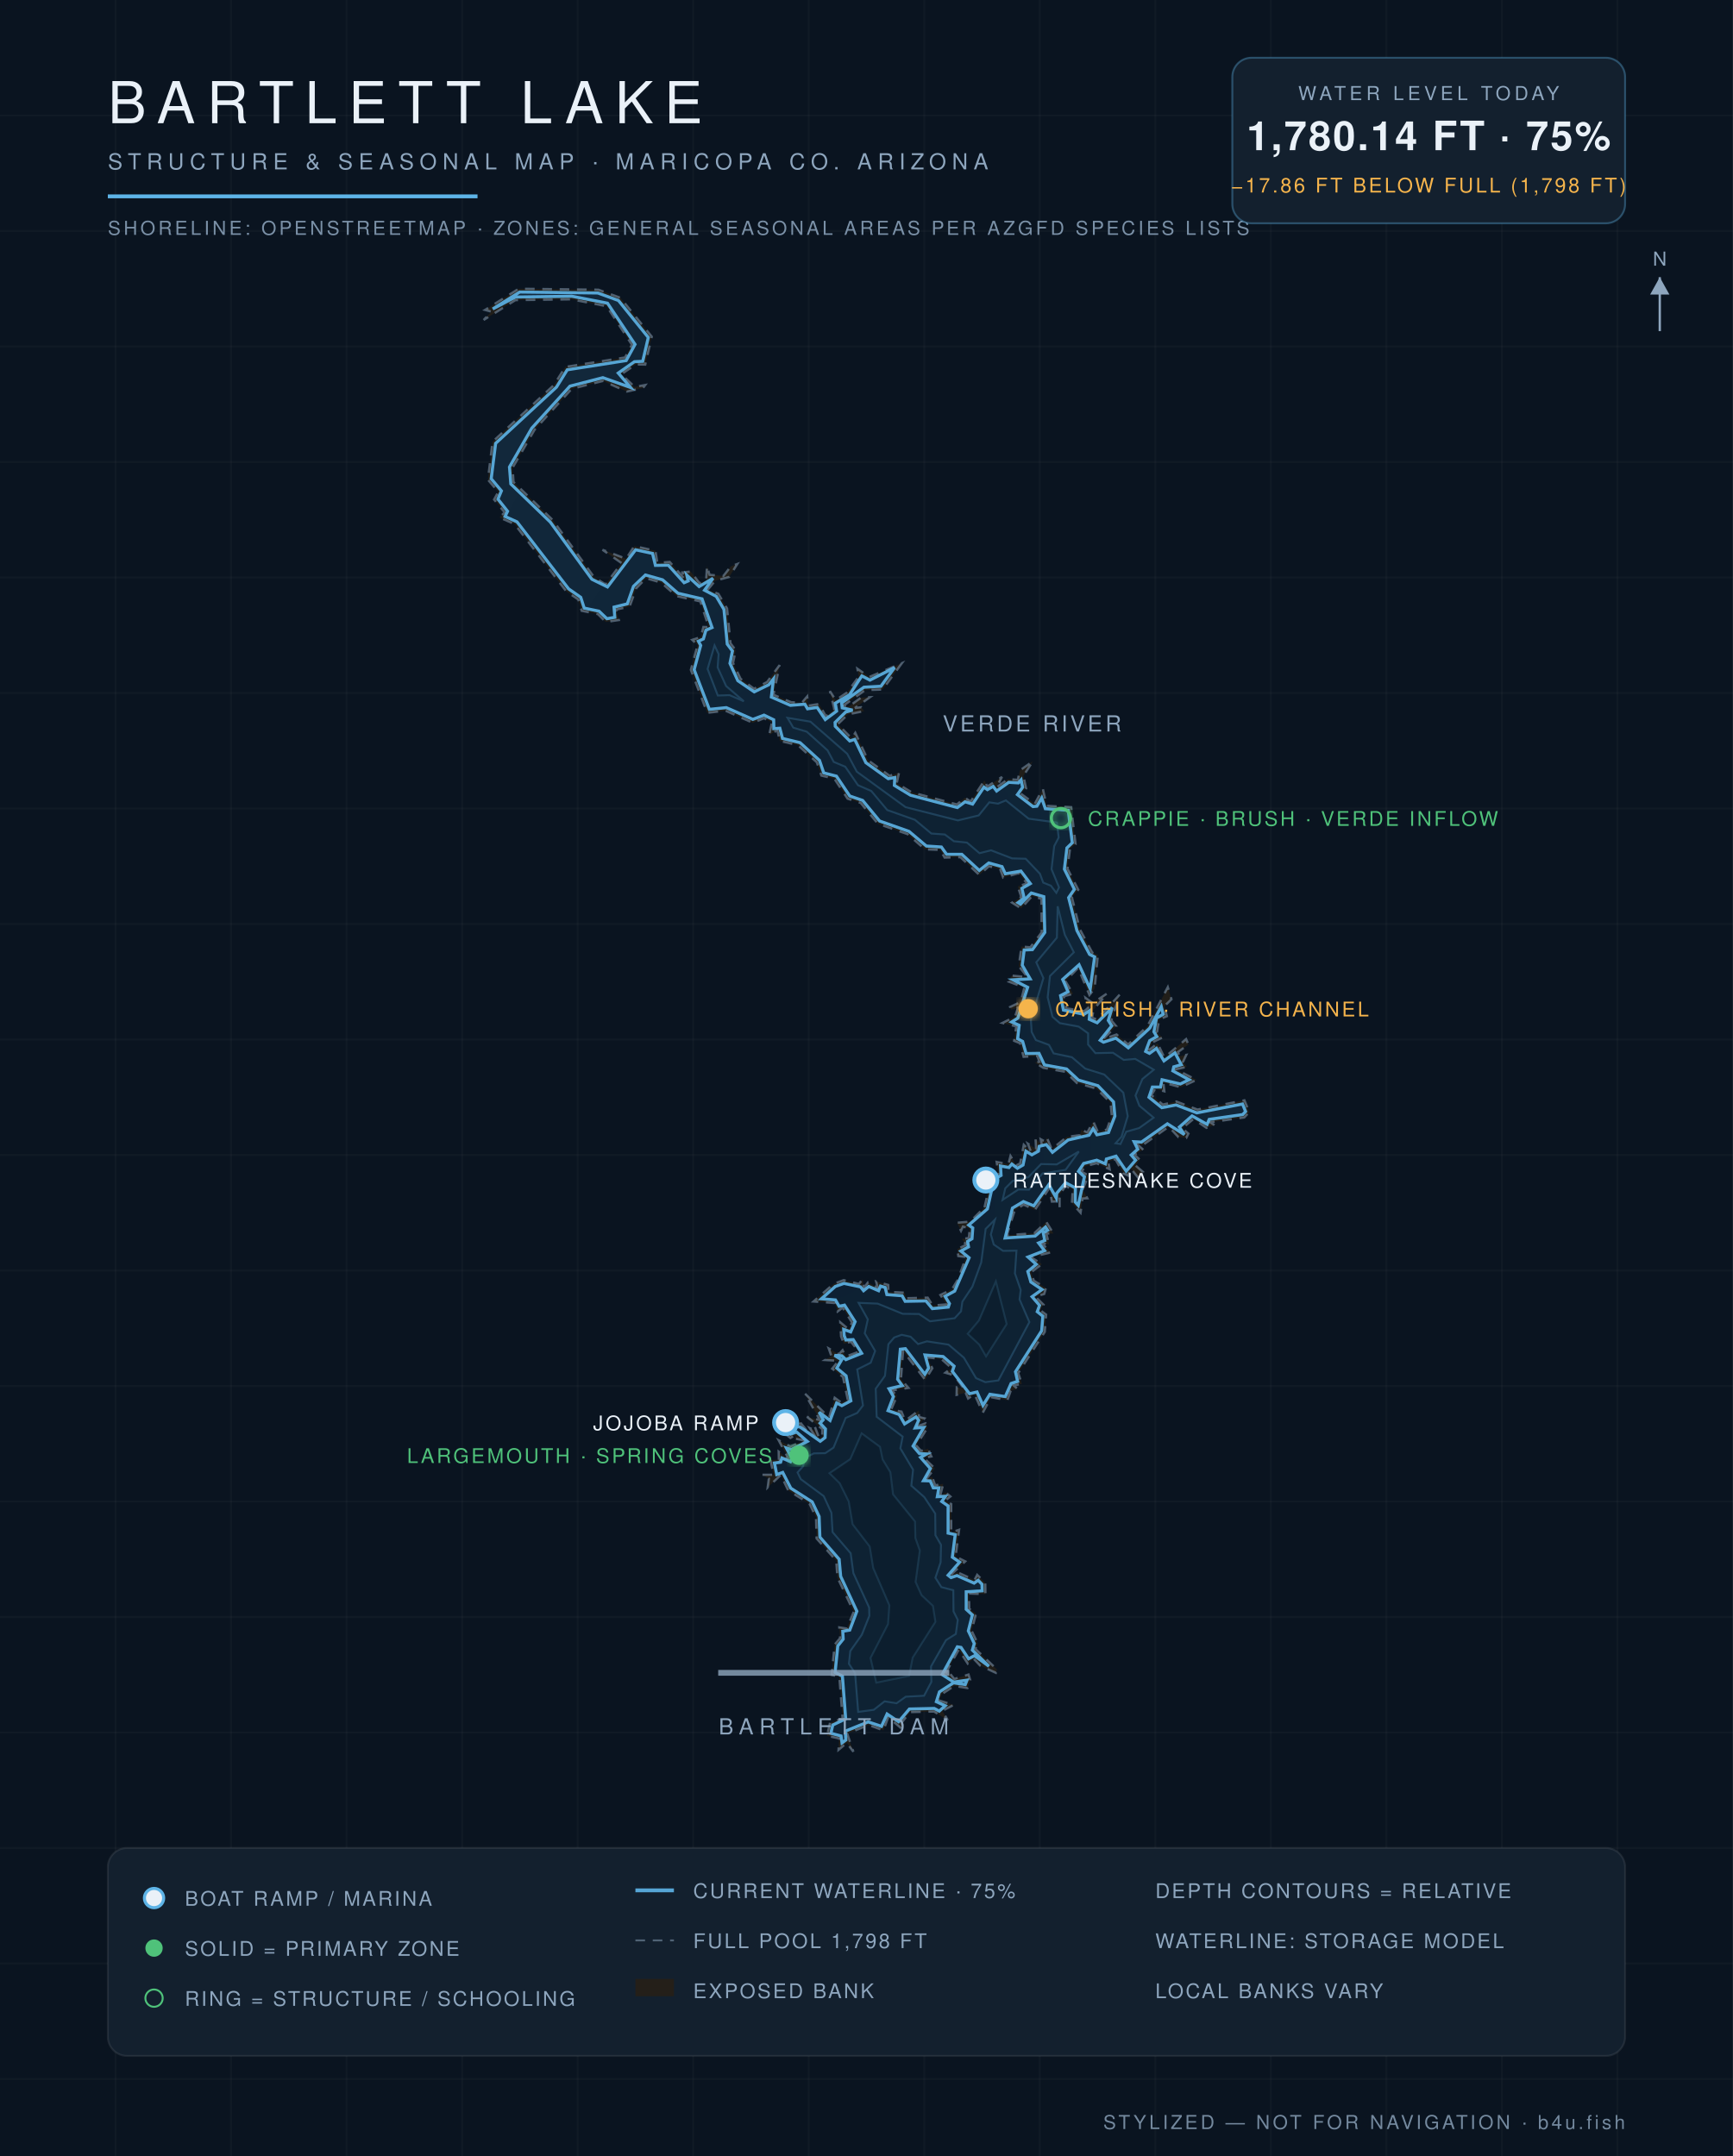
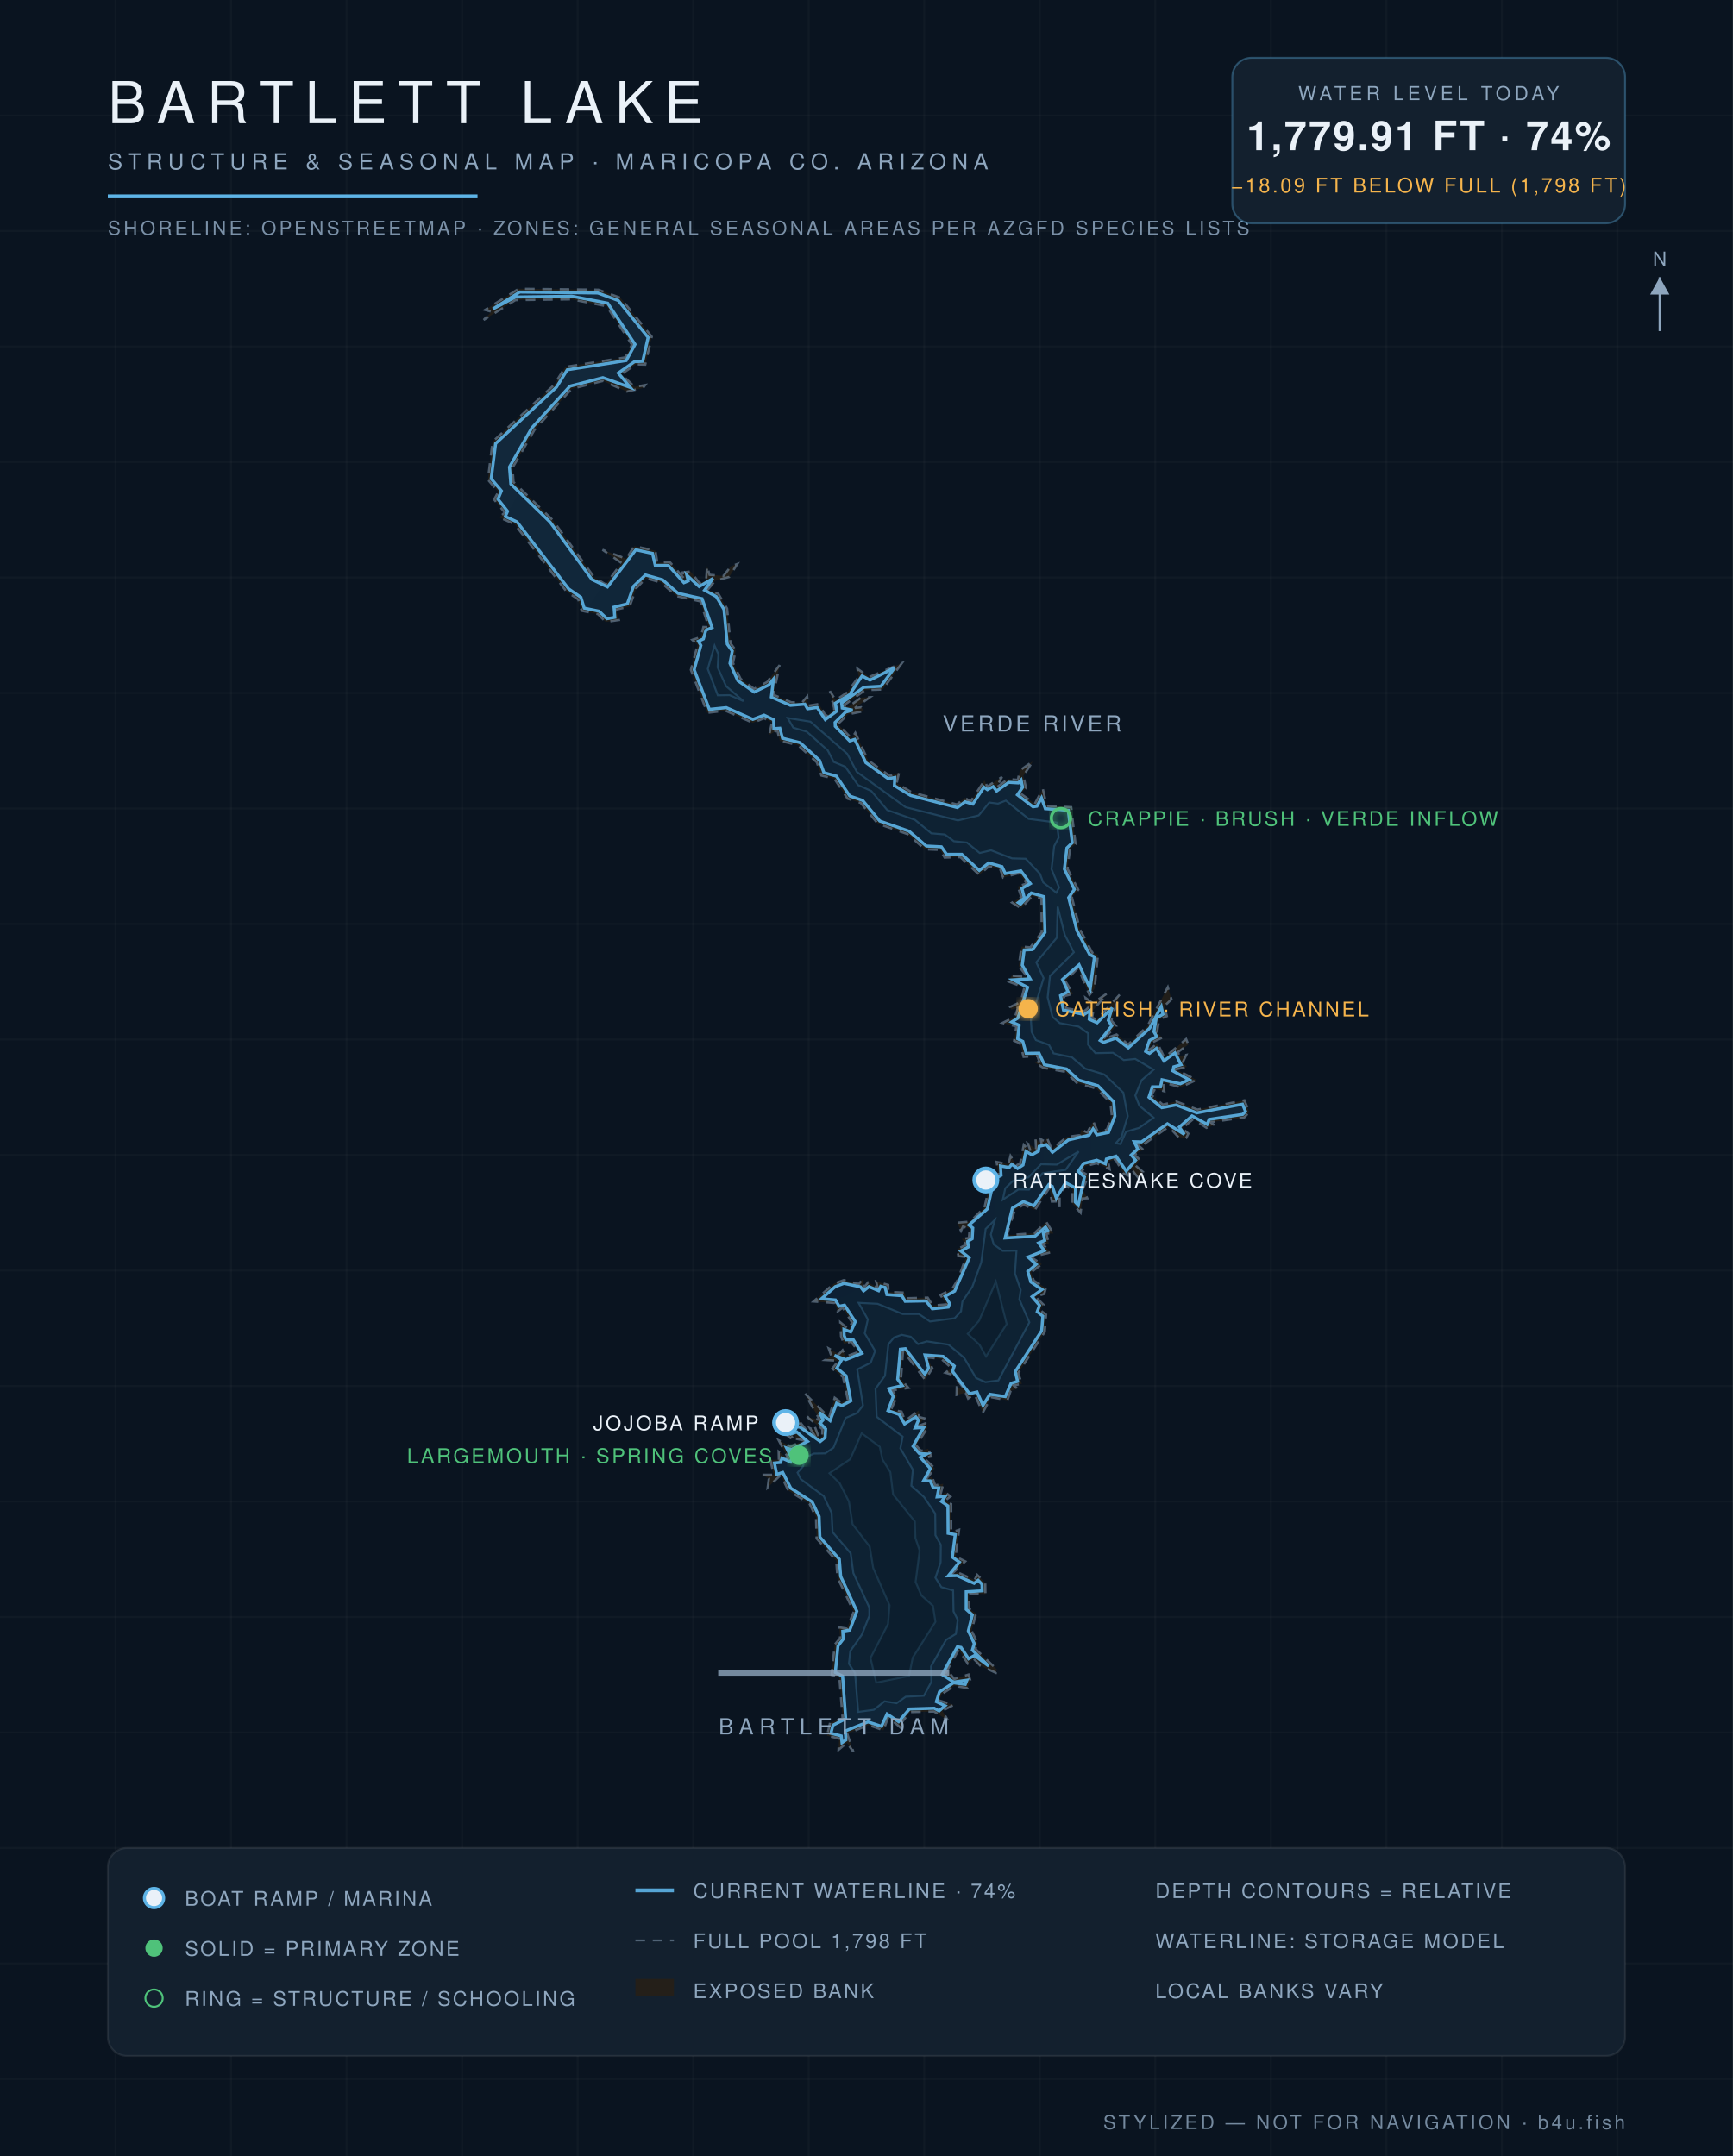
<svg xmlns="http://www.w3.org/2000/svg" viewBox="0 0 900 1120" font-family="Helvetica,Arial,sans-serif">
  <defs>
    <radialGradient id="wg" cx="45%" cy="60%" r="80%">
      <stop offset="0%" stop-color="#0c1f31" />
      <stop offset="55%" stop-color="#102639" />
      <stop offset="100%" stop-color="#13293c" />
    </radialGradient>
    <filter id="glow">
      <feGaussianBlur stdDeviation="2.2" result="b" />
      <feMerge>
        <feMergeNode in="b" />
        <feMergeNode in="SourceGraphic" />
      </feMerge>
    </filter>
  </defs>
  <rect width="900" height="1120" fill="#0a1420" />
  <g stroke="#ffffff" stroke-opacity="0.025">
    <line x1="60" y1="0" x2="60" y2="1120" />
    <line x1="120" y1="0" x2="120" y2="1120" />
    <line x1="180" y1="0" x2="180" y2="1120" />
    <line x1="240" y1="0" x2="240" y2="1120" />
    <line x1="300" y1="0" x2="300" y2="1120" />
    <line x1="360" y1="0" x2="360" y2="1120" />
    <line x1="420" y1="0" x2="420" y2="1120" />
    <line x1="480" y1="0" x2="480" y2="1120" />
    <line x1="540" y1="0" x2="540" y2="1120" />
    <line x1="600" y1="0" x2="600" y2="1120" />
    <line x1="660" y1="0" x2="660" y2="1120" />
    <line x1="720" y1="0" x2="720" y2="1120" />
    <line x1="780" y1="0" x2="780" y2="1120" />
    <line x1="840" y1="0" x2="840" y2="1120" />
    <line x1="0" y1="60" x2="900" y2="60" />
    <line x1="0" y1="120" x2="900" y2="120" />
    <line x1="0" y1="180" x2="900" y2="180" />
    <line x1="0" y1="240" x2="900" y2="240" />
    <line x1="0" y1="300" x2="900" y2="300" />
    <line x1="0" y1="360" x2="900" y2="360" />
    <line x1="0" y1="420" x2="900" y2="420" />
    <line x1="0" y1="480" x2="900" y2="480" />
    <line x1="0" y1="540" x2="900" y2="540" />
    <line x1="0" y1="600" x2="900" y2="600" />
    <line x1="0" y1="660" x2="900" y2="660" />
    <line x1="0" y1="720" x2="900" y2="720" />
    <line x1="0" y1="780" x2="900" y2="780" />
    <line x1="0" y1="840" x2="900" y2="840" />
    <line x1="0" y1="900" x2="900" y2="900" />
    <line x1="0" y1="960" x2="900" y2="960" />
    <line x1="0" y1="1020" x2="900" y2="1020" />
    <line x1="0" y1="1080" x2="900" y2="1080" />
  </g>
  <path d="M 511.3,627.2 L 514.0,615.3 L 511.9,613.1 L 518.5,609.7 L 517.6,603.6 L 523.7,604.8 L 524.8,600.5 L 527.8,605.4 L 529.8,604.4 L 531.7,594.7 L 535.4,598.3 L 533.8,594.1 L 538.1,596.8 L 537.8,591.6 L 541.0,594.4 L 540.5,591.8 L 542.8,593.0 L 543.7,590.9 L 546.2,597.0 L 554.1,590.6 L 560.8,589.7 L 561.6,586.9 L 564.7,588.3 L 567.8,582.6 L 570.1,587.9 L 574.9,586.8 L 577.4,579.4 L 576.7,572.7 L 569.4,565.5 L 559.3,562.6 L 553.3,556.8 L 541.8,554.7 L 537.4,551.9 L 539.8,551.6 L 538.8,548.6 L 531.6,549.0 L 529.7,541.9 L 526.7,540.7 L 527.8,533.2 L 520.6,531.4 L 527.1,528.2 L 528.7,523.5 L 525.2,524.5 L 524.6,523.1 L 530.1,520.5 L 532.0,513.0 L 523.8,509.9 L 525.4,506.8 L 533.6,507.6 L 529.1,501.9 L 530.5,491.7 L 535.1,492.1 L 541.0,484.4 L 540.9,466.9 L 536.0,465.5 L 530.3,471.9 L 525.6,468.9 L 530.4,466.0 L 528.6,460.5 L 533.4,458.9 L 529.0,453.6 L 521.0,455.9 L 519.5,451.6 L 513.6,450.0 L 508.6,454.5 L 498.8,445.3 L 490.6,445.5 L 488.3,441.5 L 480.4,441.2 L 471.3,433.3 L 455.9,427.9 L 447.0,417.1 L 440.2,414.9 L 433.3,404.5 L 426.6,402.9 L 424.2,396.0 L 414.4,387.1 L 405.0,384.9 L 403.7,379.4 L 399.5,381.7 L 400.9,375.3 L 396.8,373.1 L 391.0,375.5 L 376.8,369.2 L 367.3,370.3 L 358.8,348.0 L 362.3,335.0 L 359.5,332.4 L 364.0,330.9 L 365.3,325.7 L 368.1,325.8 L 363.7,312.4 L 351.4,309.7 L 343.3,302.6 L 335.5,300.4 L 330.4,305.6 L 327.0,315.1 L 319.9,316.7 L 321.4,322.1 L 314.6,323.1 L 310.5,319.0 L 302.1,317.3 L 300.3,311.4 L 294.1,307.2 L 267.3,272.3 L 259.4,268.8 L 262.1,266.2 L 256.6,259.5 L 258.8,255.5 L 253.4,249.2 L 255.8,229.5 L 287.7,200.0 L 293.6,190.6 L 324.6,185.7 L 328.2,179.1 L 315.1,159.1 L 296.8,155.5 L 267.7,155.9 L 251.2,166.2 L 255.2,161.9 L 251.9,161.0 L 269.4,150.0 L 310.8,150.5 L 322.2,154.7 L 338.5,174.9 L 335.1,189.4 L 330.2,189.3 L 322.7,194.4 L 329.6,201.0 L 335.1,200.0 L 334.0,201.5 L 325.6,203.4 L 313.1,197.9 L 296.9,202.0 L 277.6,223.3 L 266.2,243.0 L 266.7,250.4 L 287.0,270.1 L 308.6,299.9 L 314.5,303.6 L 322.8,292.5 L 312.9,285.6 L 325.2,290.3 L 329.4,283.7 L 340.4,286.1 L 341.4,292.4 L 347.8,291.9 L 355.8,301.1 L 354.4,297.4 L 358.7,296.9 L 363.3,303.0 L 366.7,301.6 L 367.2,294.0 L 368.5,298.6 L 375.7,299.2 L 379.6,294.2 L 382.9,293.0 L 378.7,299.7 L 371.4,301.7 L 367.6,306.3 L 373.1,308.5 L 377.6,316.1 L 379.4,334.2 L 382.1,337.8 L 380.7,344.4 L 384.6,352.6 L 391.6,357.8 L 398.4,354.3 L 404.9,345.5 L 401.7,360.9 L 410.9,364.8 L 416.5,365.0 L 419.2,361.8 L 419.7,366.6 L 425.3,365.7 L 429.0,372.2 L 433.3,368.3 L 431.0,359.0 L 434.0,363.7 L 440.0,359.7 L 446.0,351.5 L 445.3,347.4 L 451.4,351.7 L 468.4,344.5 L 458.4,358.2 L 449.3,358.5 L 438.3,366.4 L 440.7,367.1 L 447.2,362.4 L 451.8,362.2 L 444.0,367.8 L 447.3,367.4 L 448.8,369.4 L 440.4,371.1 L 435.1,376.2 L 442.3,383.6 L 444.2,380.7 L 450.8,394.9 L 462.0,403.0 L 466.9,401.4 L 465.7,406.9 L 473.5,411.6 L 497.0,417.9 L 501.1,414.4 L 504.1,416.4 L 511.3,405.4 L 512.7,408.6 L 520.4,403.6 L 517.3,409.2 L 523.5,404.7 L 528.6,405.1 L 529.7,400.2 L 536.4,395.5 L 531.5,403.0 L 532.9,409.6 L 529.9,412.1 L 537.4,417.6 L 541.6,409.8 L 543.6,418.6 L 556.3,419.3 L 558.6,438.5 L 555.7,441.0 L 554.4,451.3 L 560.0,462.2 L 556.7,466.1 L 560.8,482.7 L 567.3,494.9 L 570.2,496.0 L 568.5,513.5 L 565.8,516.9 L 559.9,502.8 L 553.3,509.7 L 557.3,516.3 L 552.5,517.5 L 553.8,523.8 L 563.1,525.3 L 565.1,523.6 L 563.8,518.4 L 567.5,521.1 L 575.1,516.0 L 567.9,524.5 L 567.2,528.7 L 569.7,529.6 L 581.5,516.7 L 577.2,530.1 L 579.7,533.1 L 572.9,539.8 L 579.9,537.4 L 585.9,542.6 L 595.9,533.1 L 606.5,512.8 L 608.4,519.1 L 604.7,522.7 L 606.0,527.9 L 602.0,529.6 L 600.9,536.3 L 603.7,539.0 L 598.4,541.5 L 596.6,545.6 L 601.2,542.0 L 604.7,549.4 L 616.0,539.8 L 617.2,542.6 L 611.8,546.5 L 612.5,548.7 L 616.1,548.0 L 614.4,551.6 L 616.4,554.2 L 610.6,555.5 L 621.4,561.0 L 613.2,564.8 L 604.2,562.4 L 604.7,566.9 L 599.9,565.6 L 598.0,568.9 L 603.9,573.8 L 610.9,572.2 L 621.9,576.4 L 646.3,571.6 L 648.8,577.7 L 646.2,580.5 L 628.5,583.0 L 630.8,584.5 L 626.6,585.9 L 619.8,581.3 L 614.0,586.1 L 617.2,588.9 L 616.1,591.1 L 612.0,590.7 L 607.0,585.3 L 593.1,595.1 L 590.3,594.2 L 593.8,597.3 L 589.1,599.8 L 591.9,602.4 L 589.9,605.6 L 593.6,608.8 L 591.5,612.3 L 587.2,606.9 L 585.9,610.7 L 583.4,609.6 L 579.3,602.2 L 575.6,603.5 L 576.3,607.4 L 569.5,604.3 L 563.7,605.8 L 561.7,608.7 L 565.3,610.6 L 562.3,617.9 L 564.7,622.5 L 562.2,622.6 L 561.2,630.0 L 556.7,625.0 L 557.1,617.9 L 553.4,616.1 L 550.3,620.7 L 550.3,627.2 L 549.6,624.1 L 546.3,624.2 L 545.0,617.1 L 537.5,628.5 L 531.6,625.8 L 527.0,628.7 L 522.9,641.7 L 537.2,640.6 L 543.4,634.8 L 547.1,640.8 L 543.4,640.8 L 544.8,646.4 L 541.1,645.9 L 545.7,650.6 L 535.5,653.1 L 541.1,656.7 L 535.5,660.9 L 536.9,665.3 L 543.2,669.1 L 542.3,672.2 L 537.7,673.6 L 542.0,677.8 L 540.2,680.6 L 543.3,682.9 L 542.6,691.9 L 528.8,713.3 L 530.7,718.9 L 526.4,719.7 L 528.4,721.4 L 524.9,722.5 L 523.2,727.4 L 514.7,725.8 L 510.4,733.9 L 506.1,724.2 L 502.8,726.5 L 501.5,723.5 L 496.8,724.6 L 496.9,720.7 L 500.5,721.2 L 495.4,714.4 L 491.0,713.1 L 494.2,710.7 L 488.9,706.0 L 481.5,705.1 L 484.2,710.8 L 480.5,716.8 L 469.0,701.8 L 467.9,716.4 L 471.8,721.0 L 463.1,722.3 L 465.9,725.1 L 462.8,732.3 L 468.2,733.3 L 470.1,738.1 L 477.2,732.7 L 477.3,736.1 L 480.1,736.8 L 476.7,740.8 L 480.7,739.4 L 481.7,741.7 L 475.8,750.9 L 478.3,753.7 L 482.0,752.6 L 483.7,756.6 L 479.7,757.3 L 485.5,762.8 L 481.0,768.3 L 484.1,767.2 L 485.7,771.6 L 489.9,770.8 L 488.3,776.9 L 491.1,775.3 L 493.6,777.4 L 490.7,779.6 L 494.0,781.3 L 494.0,796.1 L 498.1,794.7 L 496.3,808.6 L 501.3,811.1 L 494.0,817.9 L 497.1,816.7 L 506.1,820.8 L 507.5,818.1 L 511.7,822.3 L 511.8,828.1 L 503.2,827.8 L 503.4,835.8 L 506.9,838.2 L 504.6,847.1 L 507.8,853.8 L 506.6,856.6 L 517.8,867.3 L 517.2,869.0 L 509.1,865.3 L 505.6,861.6 L 502.6,864.2 L 497.9,857.0 L 490.9,869.5 L 492.5,868.3 L 495.6,872.2 L 503.0,869.9 L 503.9,872.8 L 502.4,876.9 L 495.6,875.8 L 489.2,880.0 L 487.8,883.4 L 495.3,885.7 L 489.4,888.7 L 492.2,893.6 L 485.1,889.1 L 472.6,889.4 L 468.3,894.8 L 469.2,898.8 L 461.3,892.0 L 458.8,898.9 L 451.1,896.1 L 440.0,900.6 L 443.2,910.0 L 439.8,905.4 L 435.5,909.0 L 435.8,903.1 L 429.5,901.7 L 431.1,894.9 L 437.6,892.7 L 435.9,871.0 L 431.9,870.1 L 433.5,854.3 L 436.3,851.0 L 435.9,845.4 L 439.8,846.0 L 443.4,837.3 L 434.9,819.4 L 434.3,810.7 L 424.1,799.2 L 423.8,788.2 L 420.4,781.1 L 409.4,774.3 L 405.5,766.2 L 398.7,772.7 L 399.3,768.1 L 395.8,766.1 L 401.8,766.1 L 400.1,758.4 L 404.5,758.3 L 404.4,754.1 L 409.6,758.0 L 404.4,748.2 L 410.5,751.4 L 417.7,748.3 L 412.8,747.3 L 413.1,745.4 L 410.5,747.0 L 404.8,742.5 L 406.6,738.4 L 415.5,739.7 L 414.4,737.4 L 419.0,743.2 L 422.6,745.0 L 420.6,741.9 L 423.3,743.1 L 423.2,741.2 L 425.5,747.2 L 427.0,746.1 L 427.1,742.4 L 419.1,736.0 L 425.8,737.7 L 418.0,723.9 L 430.6,736.4 L 433.5,726.1 L 436.9,728.6 L 440.3,727.2 L 437.8,715.3 L 432.2,711.0 L 435.5,706.9 L 428.5,706.5 L 431.8,704.5 L 430.4,700.5 L 435.7,703.5 L 437.6,701.4 L 439.2,704.7 L 446.1,702.2 L 441.9,697.0 L 438.3,698.1 L 436.8,694.2 L 436.4,686.9 L 440.8,690.6 L 442.5,687.0 L 437.6,679.3 L 435.0,681.3 L 433.5,676.9 L 422.5,676.1 L 433.0,666.9 L 438.2,665.0 L 446.1,667.0 L 447.9,664.6 L 448.7,668.9 L 450.8,666.2 L 455.8,668.9 L 455.0,665.7 L 461.3,667.5 L 461.4,671.1 L 469.7,671.5 L 470.6,674.4 L 481.8,674.1 L 484.4,678.2 L 491.6,677.6 L 488.4,672.7 L 494.4,669.8 L 497.6,664.5 L 501.7,653.0 L 497.7,652.5 L 497.2,648.9 L 501.8,646.6 L 499.5,643.6 L 503.2,643.1 L 503.6,638.2 L 500.1,637.2 L 499.1,639.4 L 497.0,635.2 L 503.9,634.6 L 511.3,627.2 Z" fill="#241f19" fill-opacity="0.9" stroke="#8ea6be" stroke-opacity="0.5" stroke-width="1.2" stroke-dasharray="5 4" />
-   <path d="M 255.9,160.5 L 269.9,151.7 L 310.5,152.2 L 321.2,156.1 L 336.7,175.3 L 333.8,187.7 L 329.5,187.9 L 321.1,193.8 L 327.5,201.3 L 313.1,196.2 L 296.0,200.6 L 276.2,222.4 L 264.6,242.6 L 265.3,251.4 L 285.8,271.2 L 307.4,300.9 L 315.5,304.9 L 330.1,285.6 L 338.9,287.5 L 340.4,293.7 L 347.1,293.6 L 355.3,302.7 L 357.4,301.8 L 356.7,298.8 L 363.1,304.7 L 370.3,300.4 L 365.9,306.6 L 372.0,309.8 L 376.0,316.6 L 377.7,334.6 L 380.4,338.2 L 379.1,344.6 L 383.2,353.6 L 391.7,359.4 L 399.3,355.7 L 401.7,352.7 L 400.6,362.1 L 410.5,366.4 L 418.0,365.8 L 419.4,368.2 L 424.4,367.5 L 428.6,373.8 L 434.5,369.4 L 433.8,365.3 L 441.2,360.9 L 447.6,351.1 L 451.8,353.3 L 464.6,346.8 L 457.5,356.5 L 448.7,357.0 L 437.1,365.2 L 437.4,367.7 L 442.8,368.9 L 439.2,369.9 L 433.7,375.3 L 433.8,377.3 L 441.3,384.9 L 443.9,384.1 L 449.7,396.2 L 461.3,404.5 L 464.7,403.9 L 464.5,408.0 L 472.9,413.1 L 497.2,419.5 L 501.2,416.5 L 505.1,417.7 L 511.0,408.9 L 512.8,410.2 L 515.8,408.5 L 517.6,410.9 L 523.9,406.4 L 528.9,406.7 L 530.3,405.1 L 531.1,409.0 L 528.4,412.8 L 536.5,419.0 L 538.5,418.8 L 541.0,414.5 L 542.9,420.1 L 554.8,420.9 L 556.9,437.8 L 554.1,440.5 L 552.8,451.5 L 558.0,462.0 L 555.0,466.3 L 559.3,483.4 L 565.9,495.8 L 568.5,497.1 L 566.2,513.7 L 560.4,501.2 L 551.9,508.8 L 554.7,515.2 L 550.8,517.2 L 552.3,524.7 L 563.0,526.9 L 566.1,524.9 L 565.7,529.5 L 569.8,531.3 L 577.6,523.4 L 575.6,530.1 L 577.4,532.9 L 571.4,540.4 L 573.1,541.4 L 579.5,539.3 L 586.0,544.3 L 597.1,534.1 L 603.1,522.9 L 604.1,526.9 L 600.6,528.9 L 599.3,536.0 L 600.8,538.5 L 597.1,540.6 L 595.0,546.2 L 597.0,547.2 L 600.6,544.6 L 604.5,551.1 L 610.2,546.9 L 613.5,553.1 L 609.6,554.2 L 609.1,556.3 L 617.6,560.9 L 613.0,563.1 L 603.5,560.9 L 602.7,564.7 L 598.5,564.7 L 596.7,570.0 L 603.4,575.4 L 610.8,574.0 L 621.6,578.1 L 645.3,573.5 L 646.9,577.4 L 645.4,579.0 L 628.0,581.5 L 626.9,584.1 L 619.1,579.7 L 612.5,585.5 L 615.1,589.4 L 606.3,583.8 L 592.8,593.3 L 589.0,593.1 L 590.9,597.0 L 587.5,600.0 L 589.8,602.7 L 584.9,608.4 L 579.6,600.6 L 574.6,602.1 L 574.1,604.6 L 569.6,602.7 L 562.8,604.4 L 560.1,608.5 L 563.2,611.3 L 560.0,626.2 L 558.4,624.4 L 558.5,617.1 L 553.4,614.4 L 548.8,619.9 L 548.6,622.4 L 544.7,615.4 L 536.9,626.4 L 531.5,624.2 L 525.8,627.6 L 522.0,643.1 L 537.6,642.1 L 543.0,637.4 L 544.1,639.1 L 541.8,640.4 L 542.6,644.4 L 539.4,645.7 L 542.5,649.7 L 533.9,653.0 L 538.2,656.8 L 533.8,660.5 L 535.4,666.0 L 541.2,669.9 L 536.0,673.6 L 539.9,678.1 L 538.7,681.4 L 541.6,683.7 L 541.0,691.3 L 527.4,712.6 L 528.5,717.6 L 525.1,718.7 L 522.1,725.5 L 514.1,724.3 L 510.5,730.1 L 507.4,723.1 L 503.5,724.0 L 494.6,712.4 L 495.5,709.7 L 489.8,704.7 L 480.4,703.9 L 482.3,710.7 L 480.3,713.9 L 470.2,700.6 L 467.6,700.9 L 466.2,716.5 L 468.6,719.8 L 461.7,721.4 L 464.0,725.5 L 461.2,732.8 L 467.0,734.8 L 469.8,739.7 L 475.7,736.0 L 477.1,737.8 L 475.3,741.8 L 479.8,741.5 L 474.2,751.2 L 477.5,755.1 L 481.3,755.3 L 478.1,757.1 L 483.2,762.9 L 479.6,769.2 L 483.1,769.3 L 484.7,772.9 L 487.6,772.9 L 486.8,777.5 L 491.0,777.3 L 489.1,780.0 L 492.4,782.3 L 492.4,796.4 L 496.1,797.2 L 494.6,808.9 L 498.4,811.5 L 492.4,818.3 L 493.9,819.5 L 497.0,818.5 L 505.9,822.4 L 508.0,820.9 L 510.0,823.0 L 510.1,826.4 L 501.8,826.9 L 501.8,836.0 L 505.0,838.9 L 502.9,847.2 L 506.0,853.8 L 505.0,857.2 L 513.6,865.6 L 506.1,860.1 L 503.0,861.7 L 499.1,855.8 L 497.2,855.5 L 489.3,869.9 L 495.3,873.8 L 502.2,872.8 L 501.3,875.1 L 495.2,874.2 L 487.9,878.9 L 486.3,884.0 L 490.9,886.1 L 487.8,888.9 L 485.2,887.5 L 472.3,887.8 L 466.7,894.4 L 460.7,890.4 L 457.8,896.8 L 450.9,894.5 L 439.0,899.3 L 439.3,903.9 L 437.3,905.4 L 436.8,901.8 L 431.5,900.4 L 432.5,896.1 L 439.2,892.9 L 437.5,870.7 L 433.7,868.8 L 435.1,855.0 L 437.9,851.5 L 437.7,847.4 L 441.3,846.8 L 445.0,837.0 L 436.6,818.9 L 435.8,810.0 L 425.8,798.5 L 425.4,787.8 L 421.8,780.2 L 410.7,773.1 L 406.5,764.9 L 403.4,766.0 L 402.2,760.0 L 405.4,759.6 L 406.1,757.4 L 410.5,759.3 L 411.2,757.5 L 408.4,752.2 L 411.0,753.0 L 419.3,748.8 L 413.7,743.9 L 410.6,745.0 L 406.8,742.0 L 407.6,740.2 L 415.5,741.3 L 426.0,748.7 L 428.5,746.8 L 428.7,742.3 L 425.9,739.3 L 427.5,737.6 L 425.4,733.6 L 431.1,737.9 L 434.5,728.8 L 437.2,730.2 L 441.9,727.7 L 439.4,714.7 L 434.6,710.7 L 437.1,706.4 L 433.4,704.1 L 437.2,704.3 L 439.3,706.3 L 447.5,703.0 L 443.1,695.9 L 439.3,696.1 L 438.4,693.8 L 438.2,690.6 L 441.8,691.9 L 444.1,686.6 L 438.6,678.0 L 435.8,678.6 L 433.9,675.3 L 426.6,674.7 L 433.8,668.3 L 438.3,666.7 L 446.9,668.5 L 448.5,670.5 L 451.2,668.3 L 456.3,670.5 L 457.3,668.1 L 459.7,668.8 L 460.6,672.5 L 468.5,673.1 L 470.1,676.0 L 480.9,675.8 L 484.2,679.8 L 492.5,679.0 L 493.1,677.2 L 490.8,673.4 L 495.8,670.7 L 503.3,653.4 L 499.0,649.9 L 503.0,647.7 L 502.5,644.9 L 504.8,643.5 L 505.2,637.9 L 503.1,636.4 L 512.8,628.0 L 515.6,615.5 L 514.6,613.5 L 519.9,610.6 L 519.6,605.7 L 524.0,606.5 L 525.5,604.7 L 528.4,606.9 L 531.3,605.2 L 532.8,598.0 L 535.9,599.9 L 539.3,598.0 L 539.7,595.5 L 543.4,594.6 L 546.6,598.6 L 554.7,592.2 L 565.6,589.7 L 567.7,586.3 L 569.7,589.5 L 575.7,588.3 L 579.0,579.8 L 578.3,572.4 L 570.2,564.0 L 560.1,561.1 L 553.9,555.3 L 542.4,553.2 L 539.6,547.2 L 532.9,547.3 L 531.1,541.0 L 528.5,539.6 L 529.3,532.6 L 525.4,530.9 L 528.6,528.9 L 533.7,512.9 L 526.1,509.0 L 535.0,508.5 L 530.9,501.4 L 531.9,493.5 L 536.2,493.3 L 542.6,484.4 L 542.1,465.8 L 535.6,463.9 L 530.0,469.7 L 528.7,468.9 L 531.9,466.5 L 530.7,461.5 L 535.1,459.0 L 530.2,452.5 L 522.1,453.9 L 520.4,450.2 L 513.5,448.3 L 508.6,452.2 L 499.5,443.8 L 491.6,443.8 L 488.9,440.0 L 481.1,439.5 L 472.1,431.9 L 456.8,426.5 L 448.0,415.8 L 441.3,413.5 L 434.4,403.2 L 427.8,401.5 L 425.6,395.0 L 415.5,385.8 L 406.4,383.6 L 405.0,378.3 L 401.9,378.5 L 401.8,373.9 L 396.8,371.5 L 391.0,373.7 L 377.2,367.6 L 368.4,368.5 L 360.5,347.9 L 363.9,335.3 L 362.7,333.1 L 365.3,331.9 L 366.6,327.4 L 369.8,326.0 L 364.6,311.1 L 352.1,308.2 L 344.1,301.2 L 335.2,298.7 L 329.0,304.6 L 325.8,313.7 L 318.9,315.4 L 319.3,320.7 L 315.2,321.4 L 311.1,317.5 L 303.4,315.9 L 301.6,310.3 L 295.3,305.9 L 268.5,271.1 L 262.3,268.3 L 263.6,265.6 L 258.6,259.3 L 260.4,255.0 L 255.1,248.7 L 257.4,230.3 L 289.0,201.1 L 294.6,192.1 L 325.2,187.3 L 329.8,178.9 L 315.5,157.5 L 297.0,153.9 L 267.7,154.3 L 255.9,160.5 Z" fill="url(#wg)" stroke="#5eb4e7" stroke-opacity="0.9" stroke-width="1.6" />
-   <path d="M 371.1,335.3 L 373.2,339.8 L 372.7,346.7 L 377.1,356.4 L 386.3,364.3 L 378.9,361.1 L 372.8,361.3 L 367.5,347.5 L 371.1,335.3 Z" fill="#0e2233" stroke="#5eb4e7" stroke-opacity="0.22" stroke-width="1" />
-   <path d="M 409.0,372.9 L 420.9,374.9 L 440.0,391.6 L 445.0,400.9 L 470.3,419.3 L 497.5,426.2 L 508.3,423.6 L 513.8,416.8 L 518.3,417.5 L 522.4,415.8 L 534.2,425.3 L 548.9,427.3 L 549.8,435.1 L 547.5,439.5 L 546.1,451.5 L 550.0,461.0 L 548.6,463.8 L 545.8,460.1 L 541.8,458.5 L 540.1,453.9 L 532.7,446.1 L 525.6,445.9 L 514.7,441.7 L 508.7,443.2 L 502.2,437.7 L 495.4,437.0 L 490.7,433.5 L 483.7,433.0 L 475.2,425.9 L 460.8,420.8 L 452.5,410.9 L 445.6,407.9 L 439.0,398.3 L 433.0,395.8 L 429.8,389.8 L 419.0,380.1 L 412.0,378.0 L 409.0,372.9 Z" fill="#0e2233" stroke="#5eb4e7" stroke-opacity="0.22" stroke-width="1" />
-   <path d="M 549.3,470.8 L 553.0,485.6 L 557.7,494.7 L 545.3,507.0 L 544.1,518.1 L 546.6,528.2 L 550.4,531.5 L 560.2,533.3 L 565.1,536.8 L 565.1,542.6 L 568.9,547.1 L 578.0,546.9 L 583.6,550.6 L 589.6,550.1 L 599.2,555.7 L 593.3,560.5 L 589.7,569.1 L 591.7,574.4 L 599.1,580.6 L 591.6,586.0 L 584.9,587.9 L 581.9,594.3 L 579.4,593.9 L 582.5,590.5 L 585.7,579.8 L 583.4,567.6 L 573.5,558.2 L 563.6,555.1 L 556.7,549.2 L 547.2,547.2 L 544.8,542.8 L 538.0,540.3 L 535.8,536.1 L 535.4,529.8 L 541.9,508.1 L 538.2,499.9 L 548.9,487.1 L 549.3,470.8 Z" fill="#0e2233" stroke="#5eb4e7" stroke-opacity="0.22" stroke-width="1" />
-   <path d="M 560.3,598.2 L 553.4,607.7 L 541.4,609.6 L 534.4,618.0 L 528.9,617.9 L 520.7,623.3 L 522.1,617.3 L 525.9,613.5 L 534.1,611.5 L 540.7,604.7 L 548.8,604.9 L 560.3,598.2 Z" fill="#0e2233" stroke="#5eb4e7" stroke-opacity="0.22" stroke-width="1" />
-   <path d="M 516.7,633.6 L 514.6,641.3 L 516.1,646.5 L 520.9,649.8 L 527.9,649.7 L 527.1,661.5 L 530.1,670.1 L 529.5,675.0 L 534.6,686.8 L 518.5,717.1 L 511.7,718.0 L 506.9,715.9 L 500.6,705.3 L 492.6,698.5 L 481.4,696.8 L 476.8,698.2 L 472.9,694.4 L 468.3,693.4 L 464.4,694.8 L 461.4,698.3 L 459.6,714.7 L 454.8,721.4 L 455.3,736.0 L 468.8,746.3 L 467.6,752.4 L 474.2,763.5 L 473.3,771.8 L 480.0,777.7 L 485.7,786.3 L 485.8,797.5 L 488.7,802.5 L 488.5,811.6 L 485.8,819.6 L 488.9,824.5 L 495.1,826.1 L 495.2,837.1 L 497.4,841.5 L 496.4,848.8 L 491.3,852.0 L 483.5,865.7 L 483.7,873.7 L 479.9,880.9 L 470.4,881.4 L 465.6,884.8 L 459.4,883.8 L 453.8,888.2 L 445.7,889.3 L 444.1,869.2 L 440.9,864.3 L 441.6,857.7 L 447.6,849.2 L 451.5,839.4 L 451.4,835.1 L 443.2,817.2 L 441.8,806.9 L 432.4,795.9 L 431.8,785.9 L 427.8,777.2 L 415.9,768.4 L 414.2,764.9 L 417.1,761.7 L 418.0,757.3 L 422.7,755.0 L 428.6,754.9 L 432.9,752.0 L 439.2,736.6 L 445.2,734.0 L 448.2,730.1 L 445.2,711.4 L 452.2,707.9 L 454.5,701.8 L 449.1,692.6 L 450.7,685.4 L 445.9,676.8 L 455.8,677.2 L 468.8,682.5 L 477.3,682.6 L 483.0,686.4 L 495.8,684.8 L 499.1,681.2 L 499.8,676.2 L 505.0,668.4 L 509.6,655.8 L 511.9,638.4 L 516.7,633.6 Z" fill="#0e2233" stroke="#5eb4e7" stroke-opacity="0.22" stroke-width="1" />
-   <path d="M 522.8,687.8 L 512.1,704.6 L 508.6,698.5 L 502.6,692.9 L 508.4,686.0 L 517.2,665.7 L 522.8,687.8 Z" fill="#0c1e2e" stroke="#5eb4e7" stroke-opacity="0.15" stroke-width="1" />
-   <path d="M 475.2,790.4 L 475.4,799.0 L 477.7,805.5 L 475.5,821.8 L 478.6,828.7 L 484.5,834.2 L 485.8,842.5 L 474.0,861.1 L 472.1,870.6 L 455.1,874.1 L 452.1,861.3 L 461.2,843.7 L 461.9,833.9 L 453.5,814.5 L 451.7,803.4 L 442.8,791.8 L 440.8,780.0 L 436.1,770.5 L 430.8,765.3 L 441.6,758.0 L 447.5,744.6 L 457.0,751.6 L 458.4,758.2 L 462.4,764.8 L 463.8,776.3 L 475.2,790.4 Z" fill="#0c1e2e" stroke="#5eb4e7" stroke-opacity="0.15" stroke-width="1" />
+   <path d="M 256.0,160.5 L 269.9,151.7 L 310.5,152.2 L 321.1,156.1 L 336.6,175.3 L 333.8,187.7 L 329.5,187.9 L 321.1,193.8 L 327.4,201.3 L 313.1,196.2 L 296.0,200.6 L 276.2,222.3 L 264.6,242.6 L 265.3,251.4 L 285.7,271.2 L 307.4,301.0 L 315.5,304.9 L 330.2,285.6 L 338.9,287.5 L 340.3,293.7 L 347.1,293.7 L 355.2,302.7 L 357.4,301.8 L 356.7,298.8 L 363.1,304.7 L 370.3,300.5 L 365.9,306.6 L 372.0,309.9 L 376.0,316.6 L 377.7,334.6 L 380.3,338.2 L 379.1,344.6 L 383.2,353.6 L 391.7,359.5 L 399.3,355.8 L 401.7,352.8 L 400.6,362.1 L 410.5,366.4 L 418.0,365.8 L 419.4,368.2 L 424.4,367.5 L 428.6,373.8 L 434.6,369.4 L 433.8,365.3 L 441.2,360.9 L 447.7,351.1 L 451.8,353.3 L 464.6,346.9 L 457.5,356.5 L 448.7,357.0 L 437.1,365.2 L 437.4,367.8 L 442.8,368.9 L 439.2,369.9 L 433.7,375.3 L 433.8,377.3 L 441.3,384.9 L 443.9,384.1 L 449.7,396.2 L 461.3,404.5 L 464.7,403.9 L 464.5,408.1 L 472.9,413.2 L 497.2,419.5 L 501.2,416.5 L 505.2,417.7 L 511.0,408.9 L 512.8,410.2 L 515.8,408.6 L 517.6,410.9 L 523.9,406.4 L 528.9,406.7 L 530.3,405.2 L 531.1,409.0 L 528.4,412.9 L 536.5,419.1 L 538.5,418.8 L 540.9,414.5 L 542.9,420.1 L 554.8,420.9 L 556.9,437.8 L 554.1,440.5 L 552.8,451.5 L 558.0,462.0 L 555.0,466.3 L 559.3,483.4 L 565.9,495.8 L 568.4,497.1 L 566.2,513.6 L 560.4,501.2 L 551.8,508.8 L 554.7,515.2 L 550.8,517.2 L 552.3,524.7 L 563.0,527.0 L 566.1,525.0 L 565.7,529.5 L 569.8,531.3 L 577.6,523.5 L 575.6,530.1 L 577.4,532.9 L 571.4,540.5 L 573.1,541.5 L 579.5,539.3 L 586.0,544.3 L 597.1,534.1 L 603.1,522.9 L 604.0,526.9 L 600.5,528.9 L 599.3,536.0 L 600.8,538.5 L 597.0,540.5 L 595.0,546.2 L 597.0,547.2 L 600.6,544.6 L 604.5,551.1 L 610.2,546.9 L 613.4,553.1 L 609.6,554.2 L 609.1,556.3 L 617.6,560.9 L 613.0,563.0 L 603.5,560.9 L 602.7,564.6 L 598.5,564.6 L 596.7,570.0 L 603.4,575.4 L 610.8,574.0 L 621.6,578.1 L 645.3,573.6 L 646.9,577.4 L 645.4,578.9 L 628.0,581.5 L 626.9,584.1 L 619.1,579.7 L 612.5,585.5 L 615.1,589.3 L 606.3,583.8 L 592.8,593.2 L 589.0,593.1 L 590.9,596.9 L 587.5,600.0 L 589.8,602.7 L 584.9,608.4 L 579.6,600.6 L 574.6,602.1 L 574.1,604.6 L 569.6,602.7 L 562.8,604.4 L 560.0,608.5 L 563.2,611.4 L 560.0,626.1 L 558.4,624.4 L 558.6,617.1 L 553.4,614.4 L 548.6,622.4 L 546.5,616.3 L 544.7,615.4 L 536.9,626.4 L 531.5,624.2 L 525.8,627.6 L 522.0,643.1 L 537.5,642.2 L 543.0,637.4 L 544.1,639.1 L 541.8,640.4 L 542.6,644.4 L 539.4,645.7 L 542.4,649.7 L 533.9,653.0 L 538.2,656.8 L 533.8,660.5 L 535.4,666.0 L 541.2,669.9 L 536.0,673.6 L 539.9,678.1 L 538.7,681.4 L 541.6,683.7 L 541.0,691.3 L 527.3,712.5 L 528.5,717.6 L 525.1,718.6 L 522.1,725.5 L 514.1,724.3 L 510.5,730.1 L 507.4,723.1 L 503.5,724.0 L 494.7,712.4 L 495.6,709.6 L 489.8,704.6 L 480.4,703.9 L 482.3,710.7 L 480.3,713.9 L 470.2,700.6 L 467.6,700.9 L 466.2,716.5 L 468.6,719.8 L 461.6,721.4 L 463.9,725.5 L 461.2,732.8 L 467.0,734.8 L 469.8,739.7 L 475.6,736.0 L 477.0,737.8 L 475.3,741.8 L 479.8,741.5 L 474.2,751.3 L 477.5,755.1 L 481.3,755.3 L 478.0,757.1 L 483.2,762.9 L 479.6,769.3 L 483.1,769.3 L 484.7,772.9 L 487.6,772.9 L 486.7,777.6 L 490.9,777.3 L 489.0,780.0 L 492.3,782.3 L 492.4,796.5 L 496.1,797.2 L 494.6,808.9 L 498.3,811.5 L 492.5,818.6 L 497.0,818.5 L 505.9,822.5 L 508.0,820.9 L 510.0,823.0 L 510.1,826.4 L 501.8,826.9 L 501.8,836.0 L 505.0,838.9 L 502.9,847.2 L 506.0,853.8 L 505.0,857.2 L 513.5,865.5 L 506.1,860.0 L 503.0,861.7 L 499.1,855.8 L 497.2,855.5 L 489.3,869.9 L 495.3,873.8 L 502.2,872.8 L 501.3,875.0 L 495.2,874.2 L 487.9,878.9 L 486.3,884.0 L 490.8,886.1 L 487.7,888.8 L 485.2,887.4 L 472.3,887.8 L 466.7,894.4 L 460.7,890.4 L 457.8,896.8 L 450.8,894.5 L 439.0,899.2 L 439.3,903.9 L 437.3,905.3 L 436.9,901.8 L 431.5,900.4 L 432.6,896.2 L 439.2,892.9 L 437.6,870.7 L 433.8,868.8 L 435.2,855.0 L 437.9,851.5 L 437.7,847.4 L 441.3,846.8 L 445.0,837.0 L 436.6,818.9 L 435.9,810.0 L 425.8,798.5 L 425.4,787.8 L 421.8,780.2 L 410.7,773.1 L 406.5,764.9 L 403.4,765.9 L 402.2,760.0 L 405.4,759.7 L 406.1,757.5 L 410.5,759.4 L 411.2,757.5 L 408.5,752.2 L 411.0,753.0 L 419.4,748.8 L 413.8,743.9 L 410.6,745.0 L 406.9,742.0 L 407.6,740.3 L 415.5,741.4 L 426.0,748.8 L 428.5,746.8 L 428.8,742.3 L 425.9,739.3 L 427.5,737.6 L 425.5,733.7 L 431.1,738.0 L 434.5,728.9 L 437.2,730.2 L 441.9,727.7 L 439.4,714.7 L 434.6,710.7 L 437.1,706.4 L 433.4,704.1 L 439.3,706.3 L 447.6,703.0 L 443.1,695.9 L 439.3,696.0 L 438.4,693.8 L 438.3,690.6 L 441.8,691.9 L 444.2,686.6 L 438.6,678.0 L 435.8,678.6 L 433.9,675.3 L 426.6,674.7 L 433.8,668.4 L 438.3,666.7 L 446.9,668.5 L 448.5,670.6 L 451.3,668.4 L 456.3,670.5 L 457.4,668.2 L 459.7,668.8 L 460.6,672.5 L 468.4,673.1 L 470.1,676.0 L 480.9,675.8 L 484.2,679.9 L 492.5,679.0 L 493.2,677.2 L 490.8,673.4 L 495.8,670.7 L 503.4,653.4 L 499.0,649.9 L 503.0,647.7 L 502.5,644.9 L 504.9,643.5 L 505.2,637.9 L 503.2,636.4 L 512.8,628.0 L 515.6,615.5 L 514.6,613.5 L 519.9,610.6 L 519.6,605.7 L 524.1,606.5 L 525.5,604.8 L 528.5,607.0 L 531.3,605.2 L 532.8,598.1 L 535.9,599.9 L 539.3,598.0 L 539.7,595.5 L 543.4,594.6 L 546.6,598.6 L 554.8,592.2 L 565.6,589.7 L 567.7,586.4 L 569.7,589.5 L 575.7,588.3 L 579.0,579.8 L 578.4,572.4 L 570.2,564.0 L 560.2,561.1 L 553.9,555.3 L 542.4,553.1 L 539.6,547.1 L 532.9,547.2 L 531.2,541.0 L 528.5,539.6 L 529.3,532.6 L 525.4,530.9 L 528.6,528.9 L 533.7,512.9 L 526.2,509.0 L 535.0,508.5 L 530.9,501.4 L 531.9,493.5 L 536.2,493.3 L 542.7,484.4 L 542.2,465.8 L 535.6,463.9 L 530.0,469.7 L 528.8,468.9 L 532.0,466.5 L 530.7,461.5 L 535.1,459.0 L 530.2,452.4 L 522.1,453.8 L 520.4,450.2 L 513.5,448.3 L 508.6,452.2 L 499.5,443.8 L 491.6,443.8 L 488.9,439.9 L 481.1,439.5 L 472.1,431.8 L 456.9,426.5 L 448.0,415.8 L 441.3,413.5 L 434.4,403.2 L 427.9,401.4 L 425.6,395.0 L 415.5,385.8 L 406.4,383.5 L 405.0,378.3 L 401.9,378.5 L 401.8,373.9 L 396.8,371.5 L 391.0,373.7 L 377.2,367.6 L 368.4,368.5 L 360.5,347.9 L 364.0,335.3 L 362.7,333.1 L 365.3,331.9 L 366.6,327.4 L 369.8,326.0 L 364.6,311.0 L 352.1,308.2 L 344.1,301.2 L 335.2,298.7 L 329.0,304.6 L 325.8,313.7 L 318.9,315.4 L 319.3,320.7 L 315.2,321.4 L 311.1,317.5 L 303.4,315.9 L 301.7,310.3 L 295.3,305.9 L 268.5,271.1 L 262.4,268.3 L 263.6,265.6 L 258.6,259.3 L 260.4,255.0 L 255.1,248.7 L 257.4,230.4 L 289.0,201.1 L 294.6,192.1 L 325.2,187.3 L 329.8,178.9 L 315.6,157.5 L 297.0,153.9 L 267.7,154.3 L 256.0,160.5 Z" fill="url(#wg)" stroke="#5eb4e7" stroke-opacity="0.9" stroke-width="1.6" />
+   <path d="M 371.1,335.4 L 373.1,339.9 L 372.7,346.7 L 377.1,356.5 L 386.1,364.2 L 378.9,361.1 L 372.8,361.2 L 367.6,347.5 L 371.1,335.4 Z" fill="#0e2233" stroke="#5eb4e7" stroke-opacity="0.22" stroke-width="1" />
+   <path d="M 409.1,373.0 L 420.9,374.9 L 440.0,391.6 L 445.0,401.0 L 470.3,419.3 L 497.5,426.2 L 508.3,423.6 L 513.8,416.9 L 518.3,417.5 L 522.4,415.9 L 534.2,425.4 L 548.8,427.3 L 549.8,435.1 L 547.5,439.5 L 546.1,451.5 L 550.0,461.0 L 548.6,463.7 L 541.8,458.4 L 540.1,453.9 L 532.7,446.1 L 525.6,445.9 L 514.7,441.7 L 508.8,443.1 L 502.2,437.7 L 495.4,437.0 L 490.7,433.5 L 483.7,432.9 L 475.2,425.9 L 460.8,420.8 L 452.5,410.9 L 445.6,407.8 L 439.0,398.3 L 433.0,395.8 L 429.9,389.8 L 419.0,380.1 L 412.0,378.0 L 409.1,373.0 Z" fill="#0e2233" stroke="#5eb4e7" stroke-opacity="0.22" stroke-width="1" />
+   <path d="M 549.3,471.0 L 553.0,485.7 L 557.7,494.7 L 545.3,507.0 L 544.1,518.1 L 546.6,528.2 L 550.4,531.5 L 560.2,533.3 L 565.1,536.8 L 565.1,542.7 L 568.9,547.1 L 578.0,546.9 L 583.6,550.7 L 589.6,550.1 L 599.1,555.7 L 592.9,561.1 L 589.6,569.1 L 591.7,574.4 L 599.1,580.6 L 591.6,585.9 L 584.8,587.9 L 581.9,594.3 L 579.5,593.9 L 582.5,590.5 L 585.7,579.8 L 583.4,567.6 L 573.6,558.2 L 563.6,555.1 L 556.7,549.2 L 547.2,547.2 L 544.8,542.8 L 538.0,540.3 L 535.8,536.1 L 535.4,529.8 L 542.0,508.1 L 538.2,499.9 L 548.9,487.1 L 549.3,471.0 Z" fill="#0e2233" stroke="#5eb4e7" stroke-opacity="0.22" stroke-width="1" />
+   <path d="M 560.2,598.2 L 553.4,607.7 L 541.4,609.5 L 534.4,618.0 L 528.9,617.9 L 520.8,623.2 L 522.1,617.3 L 525.9,613.6 L 534.1,611.6 L 540.7,604.8 L 548.8,605.0 L 560.2,598.2 Z" fill="#0e2233" stroke="#5eb4e7" stroke-opacity="0.22" stroke-width="1" />
+   <path d="M 516.7,633.7 L 514.6,641.3 L 516.1,646.5 L 520.7,649.8 L 527.9,649.7 L 527.1,661.5 L 530.1,670.1 L 529.4,675.0 L 534.6,686.9 L 518.5,717.1 L 511.8,718.0 L 506.9,715.8 L 500.7,705.3 L 492.6,698.5 L 481.4,696.8 L 476.8,698.2 L 473.0,694.4 L 468.3,693.4 L 464.3,694.8 L 461.4,698.3 L 459.6,714.7 L 454.7,721.4 L 455.3,736.0 L 468.8,746.3 L 467.6,752.4 L 474.1,763.5 L 473.3,771.8 L 479.9,777.7 L 485.7,786.3 L 485.8,797.5 L 488.6,802.5 L 488.5,811.6 L 485.8,819.6 L 488.9,824.5 L 495.0,826.2 L 495.2,837.1 L 497.4,841.5 L 496.4,848.8 L 491.3,851.9 L 483.5,865.7 L 483.7,873.7 L 479.8,880.9 L 470.4,881.4 L 465.6,884.8 L 459.4,883.8 L 453.8,888.2 L 445.7,889.3 L 444.1,869.2 L 440.9,864.3 L 441.6,857.7 L 447.6,849.2 L 451.5,839.4 L 451.5,835.1 L 443.2,817.2 L 441.8,806.9 L 432.4,795.9 L 431.9,785.9 L 427.8,777.2 L 415.9,768.4 L 414.2,765.0 L 417.1,761.7 L 418.0,757.3 L 422.7,755.1 L 428.6,755.0 L 432.9,752.0 L 439.2,736.6 L 445.2,734.0 L 448.2,730.1 L 445.2,711.4 L 452.2,707.9 L 454.5,701.8 L 449.1,692.6 L 450.7,685.4 L 445.9,676.8 L 455.8,677.3 L 468.8,682.6 L 477.2,682.6 L 483.0,686.5 L 495.8,684.8 L 499.1,681.2 L 499.8,676.2 L 505.0,668.4 L 509.6,655.8 L 511.9,638.4 L 516.7,633.7 Z" fill="#0e2233" stroke="#5eb4e7" stroke-opacity="0.22" stroke-width="1" />
+   <path d="M 522.8,687.8 L 512.1,704.6 L 508.7,698.5 L 502.6,692.9 L 508.5,686.1 L 517.2,665.8 L 522.8,687.8 Z" fill="#0c1e2e" stroke="#5eb4e7" stroke-opacity="0.15" stroke-width="1" />
+   <path d="M 475.1,790.4 L 475.4,799.0 L 477.6,805.5 L 475.5,821.8 L 478.5,828.8 L 484.5,834.2 L 485.8,842.5 L 474.0,861.1 L 472.1,870.6 L 455.1,874.1 L 452.1,861.3 L 461.2,843.7 L 462.0,833.9 L 453.5,814.5 L 451.7,803.4 L 442.8,791.8 L 440.9,780.0 L 436.1,770.5 L 430.8,765.3 L 441.6,758.0 L 447.5,744.6 L 456.9,751.6 L 458.3,758.2 L 462.4,764.8 L 463.8,776.3 L 475.1,790.4 Z" fill="#0c1e2e" stroke="#5eb4e7" stroke-opacity="0.15" stroke-width="1" />
  <text x="536" y="380" fill="#8ea6be" font-size="11.5" letter-spacing="1.6" text-anchor="middle">VERDE RIVER</text>
  <line x1="373" y1="869" x2="493" y2="869" stroke="#8ea6be" stroke-width="3" stroke-opacity="0.8" />
  <text x="433" y="901" fill="#8ea6be" font-size="11.5" letter-spacing="3" text-anchor="middle">BARTLETT DAM</text>
  <circle cx="408" cy="739" r="6" fill="#eaf1f8" stroke="#5eb4e7" stroke-width="2" />
  <text x="394" y="743" fill="#eaf1f8" font-size="10.5" letter-spacing="1.2" text-anchor="end">JOJOBA RAMP</text>
  <circle cx="512" cy="613" r="6" fill="#eaf1f8" stroke="#5eb4e7" stroke-width="2" />
  <text x="526" y="617" fill="#eaf1f8" font-size="10.5" letter-spacing="1.2" text-anchor="start">RATTLESNAKE COVE</text>
  <circle cx="415" cy="756" r="5" fill="#4fc27a" filter="url(#glow)" />
  <text x="401" y="760" fill="#4fc27a" font-size="10.5" letter-spacing="1.2" text-anchor="end">LARGEMOUTH · SPRING COVES</text>
  <circle cx="551" cy="425" r="5" fill="none" stroke="#4fc27a" stroke-width="1.6" filter="url(#glow)" />
  <text x="565" y="429" fill="#4fc27a" font-size="10.5" letter-spacing="1.2" text-anchor="start">CRAPPIE · BRUSH · VERDE INFLOW</text>
  <circle cx="534" cy="524" r="5" fill="#f5b44c" filter="url(#glow)" />
  <text x="548" y="528" fill="#f5b44c" font-size="10.5" letter-spacing="1.2" text-anchor="start">CATFISH · RIVER CHANNEL</text>
  <text x="56" y="64" fill="#eaf1f8" font-size="30" letter-spacing="6" font-weight="300">BARTLETT LAKE</text>
  <text x="56" y="88" fill="#8ea6be" font-size="11.5" letter-spacing="3">STRUCTURE &amp; SEASONAL MAP · MARICOPA CO. ARIZONA</text>
  <line x1="56" y1="102" x2="248" y2="102" stroke="#5eb4e7" stroke-width="2" />
  <text x="56" y="122" fill="#8ea6be" font-size="10" letter-spacing="1.5" opacity="0.85">SHORELINE: OPENSTREETMAP · ZONES: GENERAL SEASONAL AREAS PER AZGFD SPECIES LISTS</text>
  <g>
    <rect x="640" y="30" width="204" height="86" rx="10" fill="#13202e" stroke="#5eb4e7" stroke-opacity="0.35" />
    <text x="742" y="52" fill="#8ea6be" font-size="10" letter-spacing="2" text-anchor="middle">WATER LEVEL TODAY</text>
-     <text x="742" y="78" fill="#eaf1f8" font-size="21" letter-spacing="1" text-anchor="middle" font-weight="600">1,780.14 FT · 75%</text>
-     <text x="742" y="100" fill="#f5b44c" font-size="10.5" letter-spacing="1.2" text-anchor="middle">−17.86 FT BELOW FULL (1,798 FT)</text>
+     <text x="742" y="78" fill="#eaf1f8" font-size="21" letter-spacing="1" text-anchor="middle" font-weight="600">1,779.91 FT · 74%</text>
+     <text x="742" y="100" fill="#f5b44c" font-size="10.5" letter-spacing="1.2" text-anchor="middle">−18.09 FT BELOW FULL (1,798 FT)</text>
  </g>
  <g font-size="10.5" letter-spacing="1.1">
    <rect x="56" y="960" width="788" height="108" rx="10" fill="#13202e" stroke="#ffffff" stroke-opacity="0.08" />
    <circle cx="80" cy="986" r="5" fill="#eaf1f8" stroke="#5eb4e7" stroke-width="1.6" />
    <text x="96" y="990" fill="#8ea6be">BOAT RAMP / MARINA</text>
    <circle cx="80" cy="1012" r="4.5" fill="#4fc27a" />
    <text x="96" y="1016" fill="#8ea6be">SOLID = PRIMARY ZONE</text>
    <circle cx="80" cy="1038" r="4.5" fill="none" stroke="#4fc27a" />
    <text x="96" y="1042" fill="#8ea6be">RING = STRUCTURE / SCHOOLING</text>
    <line x1="330" y1="982" x2="350" y2="982" stroke="#5eb4e7" stroke-opacity="0.9" stroke-width="2" />
-     <text x="360" y="986" fill="#8ea6be">CURRENT WATERLINE · 75%</text>
+     <text x="360" y="986" fill="#8ea6be">CURRENT WATERLINE · 74%</text>
    <line x1="330" y1="1008" x2="350" y2="1008" stroke="#8ea6be" stroke-opacity="0.5" stroke-dasharray="5 4" />
    <text x="360" y="1012" fill="#8ea6be">FULL POOL 1,798 FT</text>
    <rect x="330" y="1028" width="20" height="9" fill="#241f19" />
    <text x="360" y="1038" fill="#8ea6be">EXPOSED BANK</text>
    <text x="600" y="986" fill="#8ea6be">DEPTH CONTOURS = RELATIVE</text>
    <text x="600" y="1012" fill="#8ea6be">WATERLINE: STORAGE MODEL</text>
    <text x="600" y="1038" fill="#8ea6be">LOCAL BANKS VARY</text>
  </g>
  <text x="844" y="1106" fill="#8ea6be" font-size="10" letter-spacing="1.5" text-anchor="end" opacity="0.8">STYLIZED — NOT FOR NAVIGATION · b4u.fish</text>
  <g transform="translate(862,158)" stroke="#8ea6be" fill="#8ea6be">
    <line x1="0" y1="14" x2="0" y2="-14" stroke-width="1.2" />
    <path d="M 0,-14 l 5,9 h -10 z" stroke="none" />
    <text x="0" y="-20" font-size="10" text-anchor="middle" stroke="none">N</text>
  </g>
</svg>
